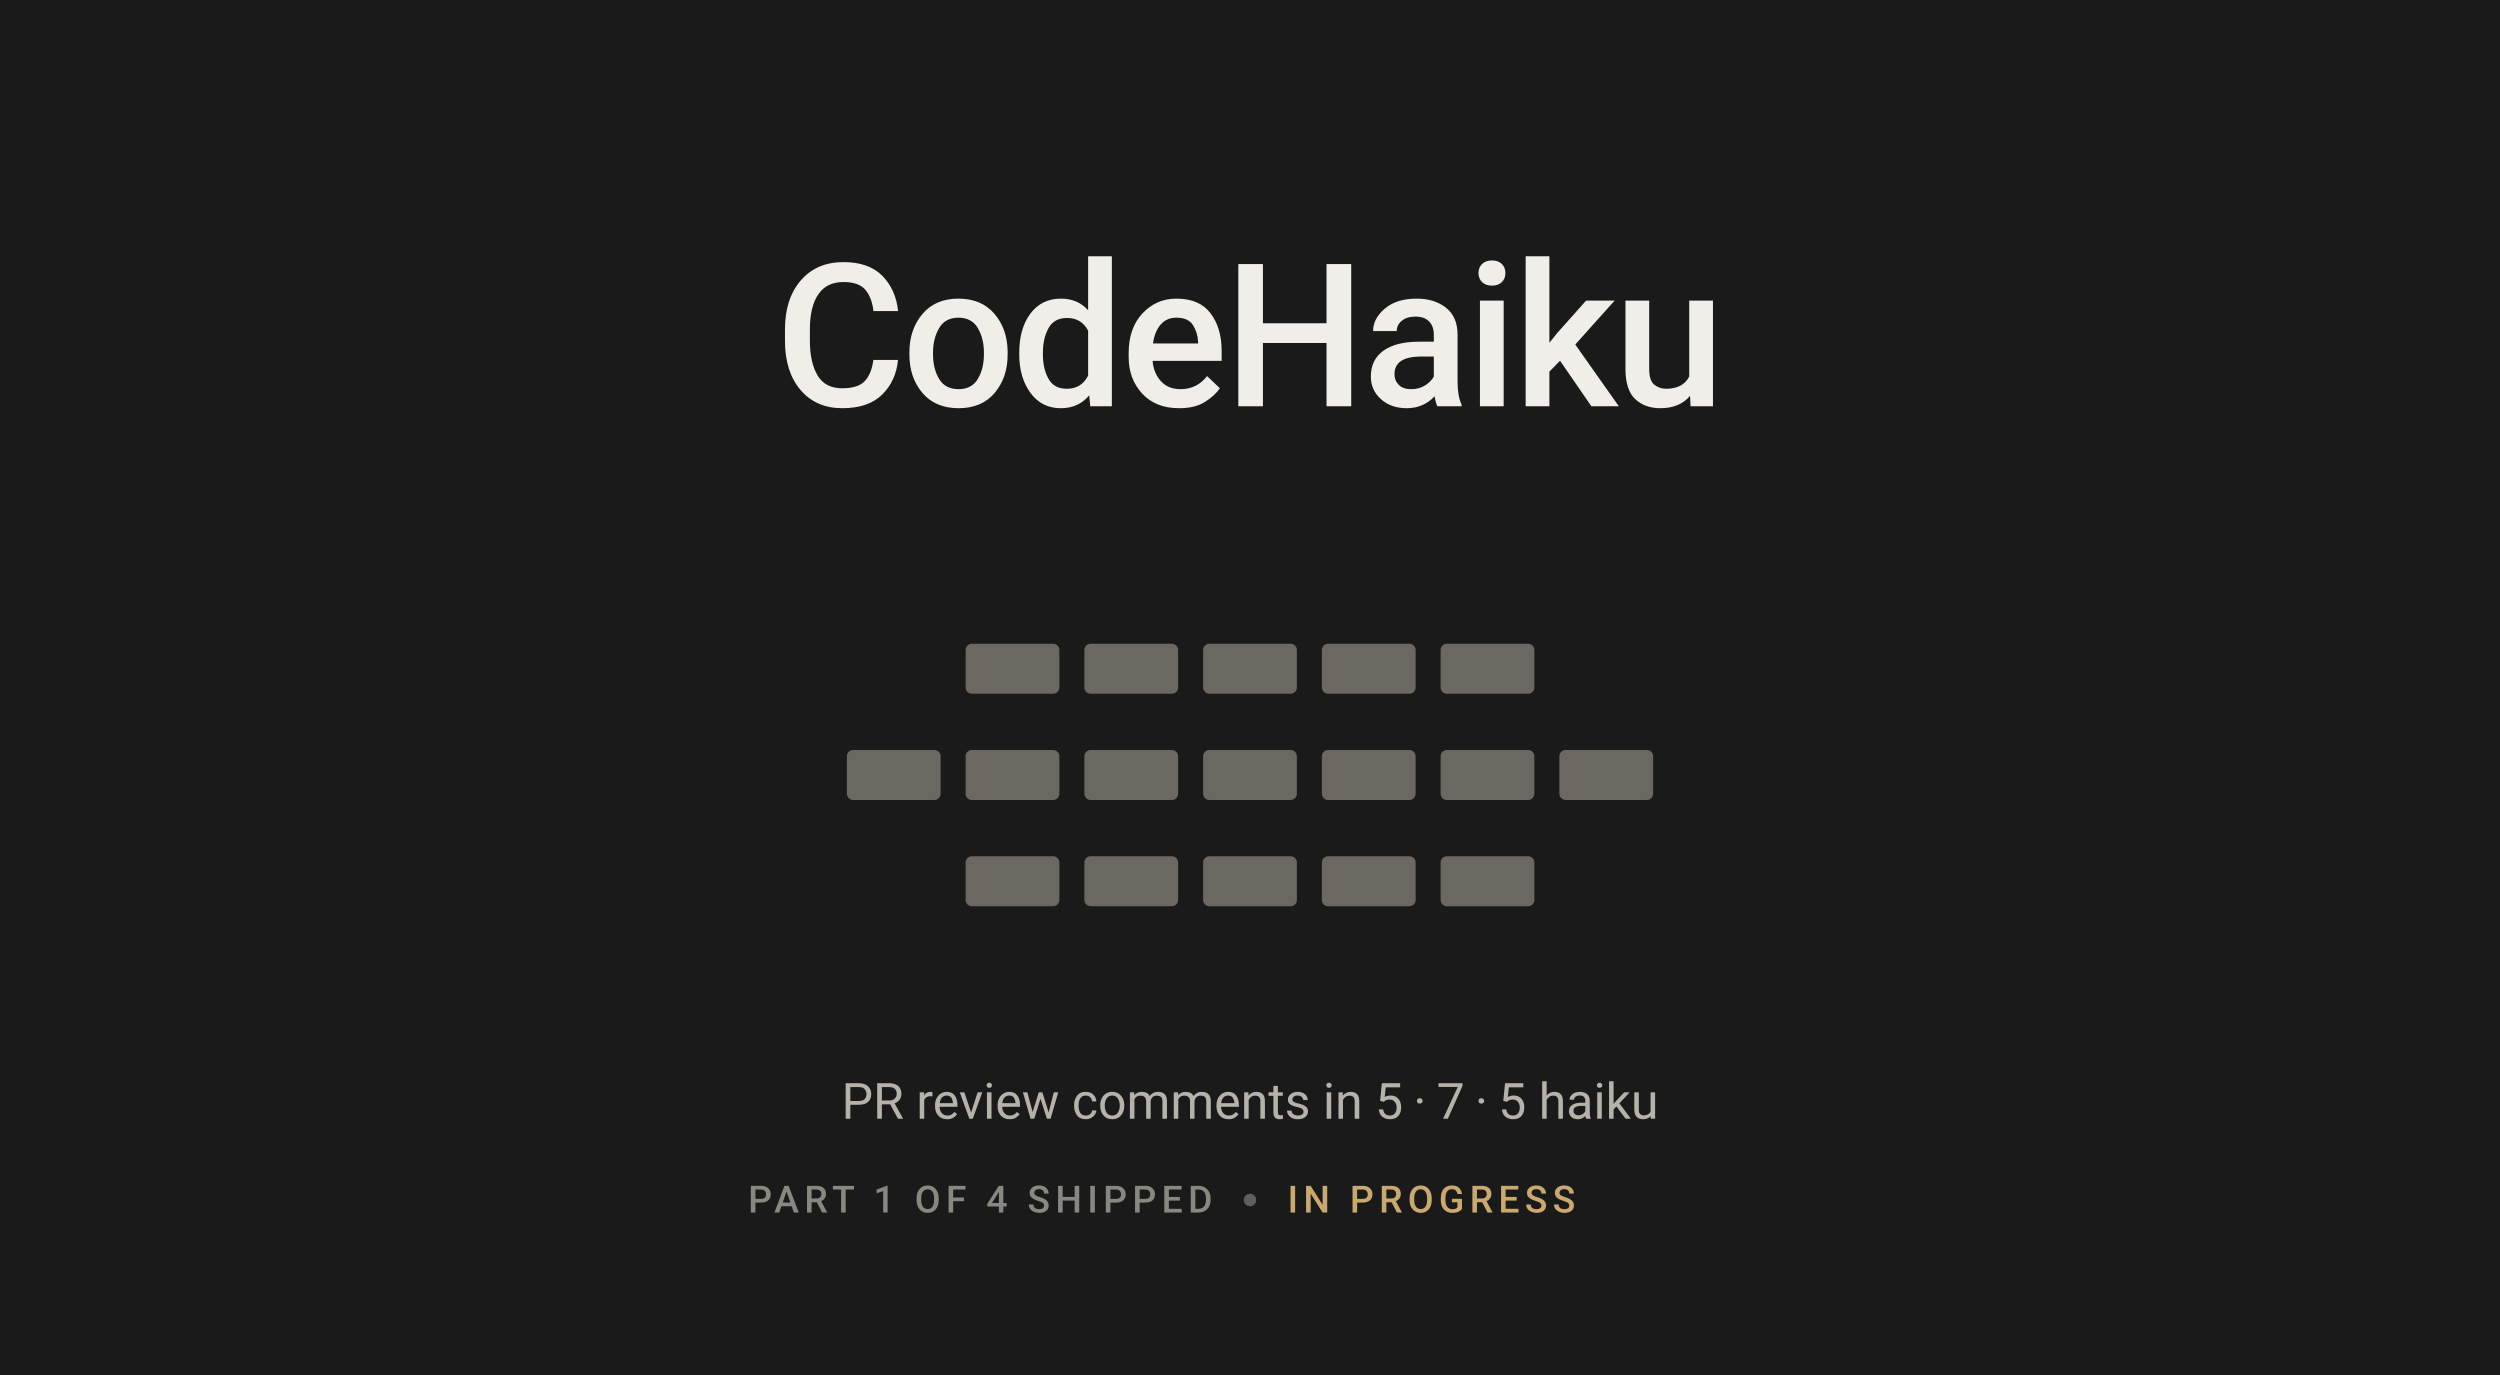
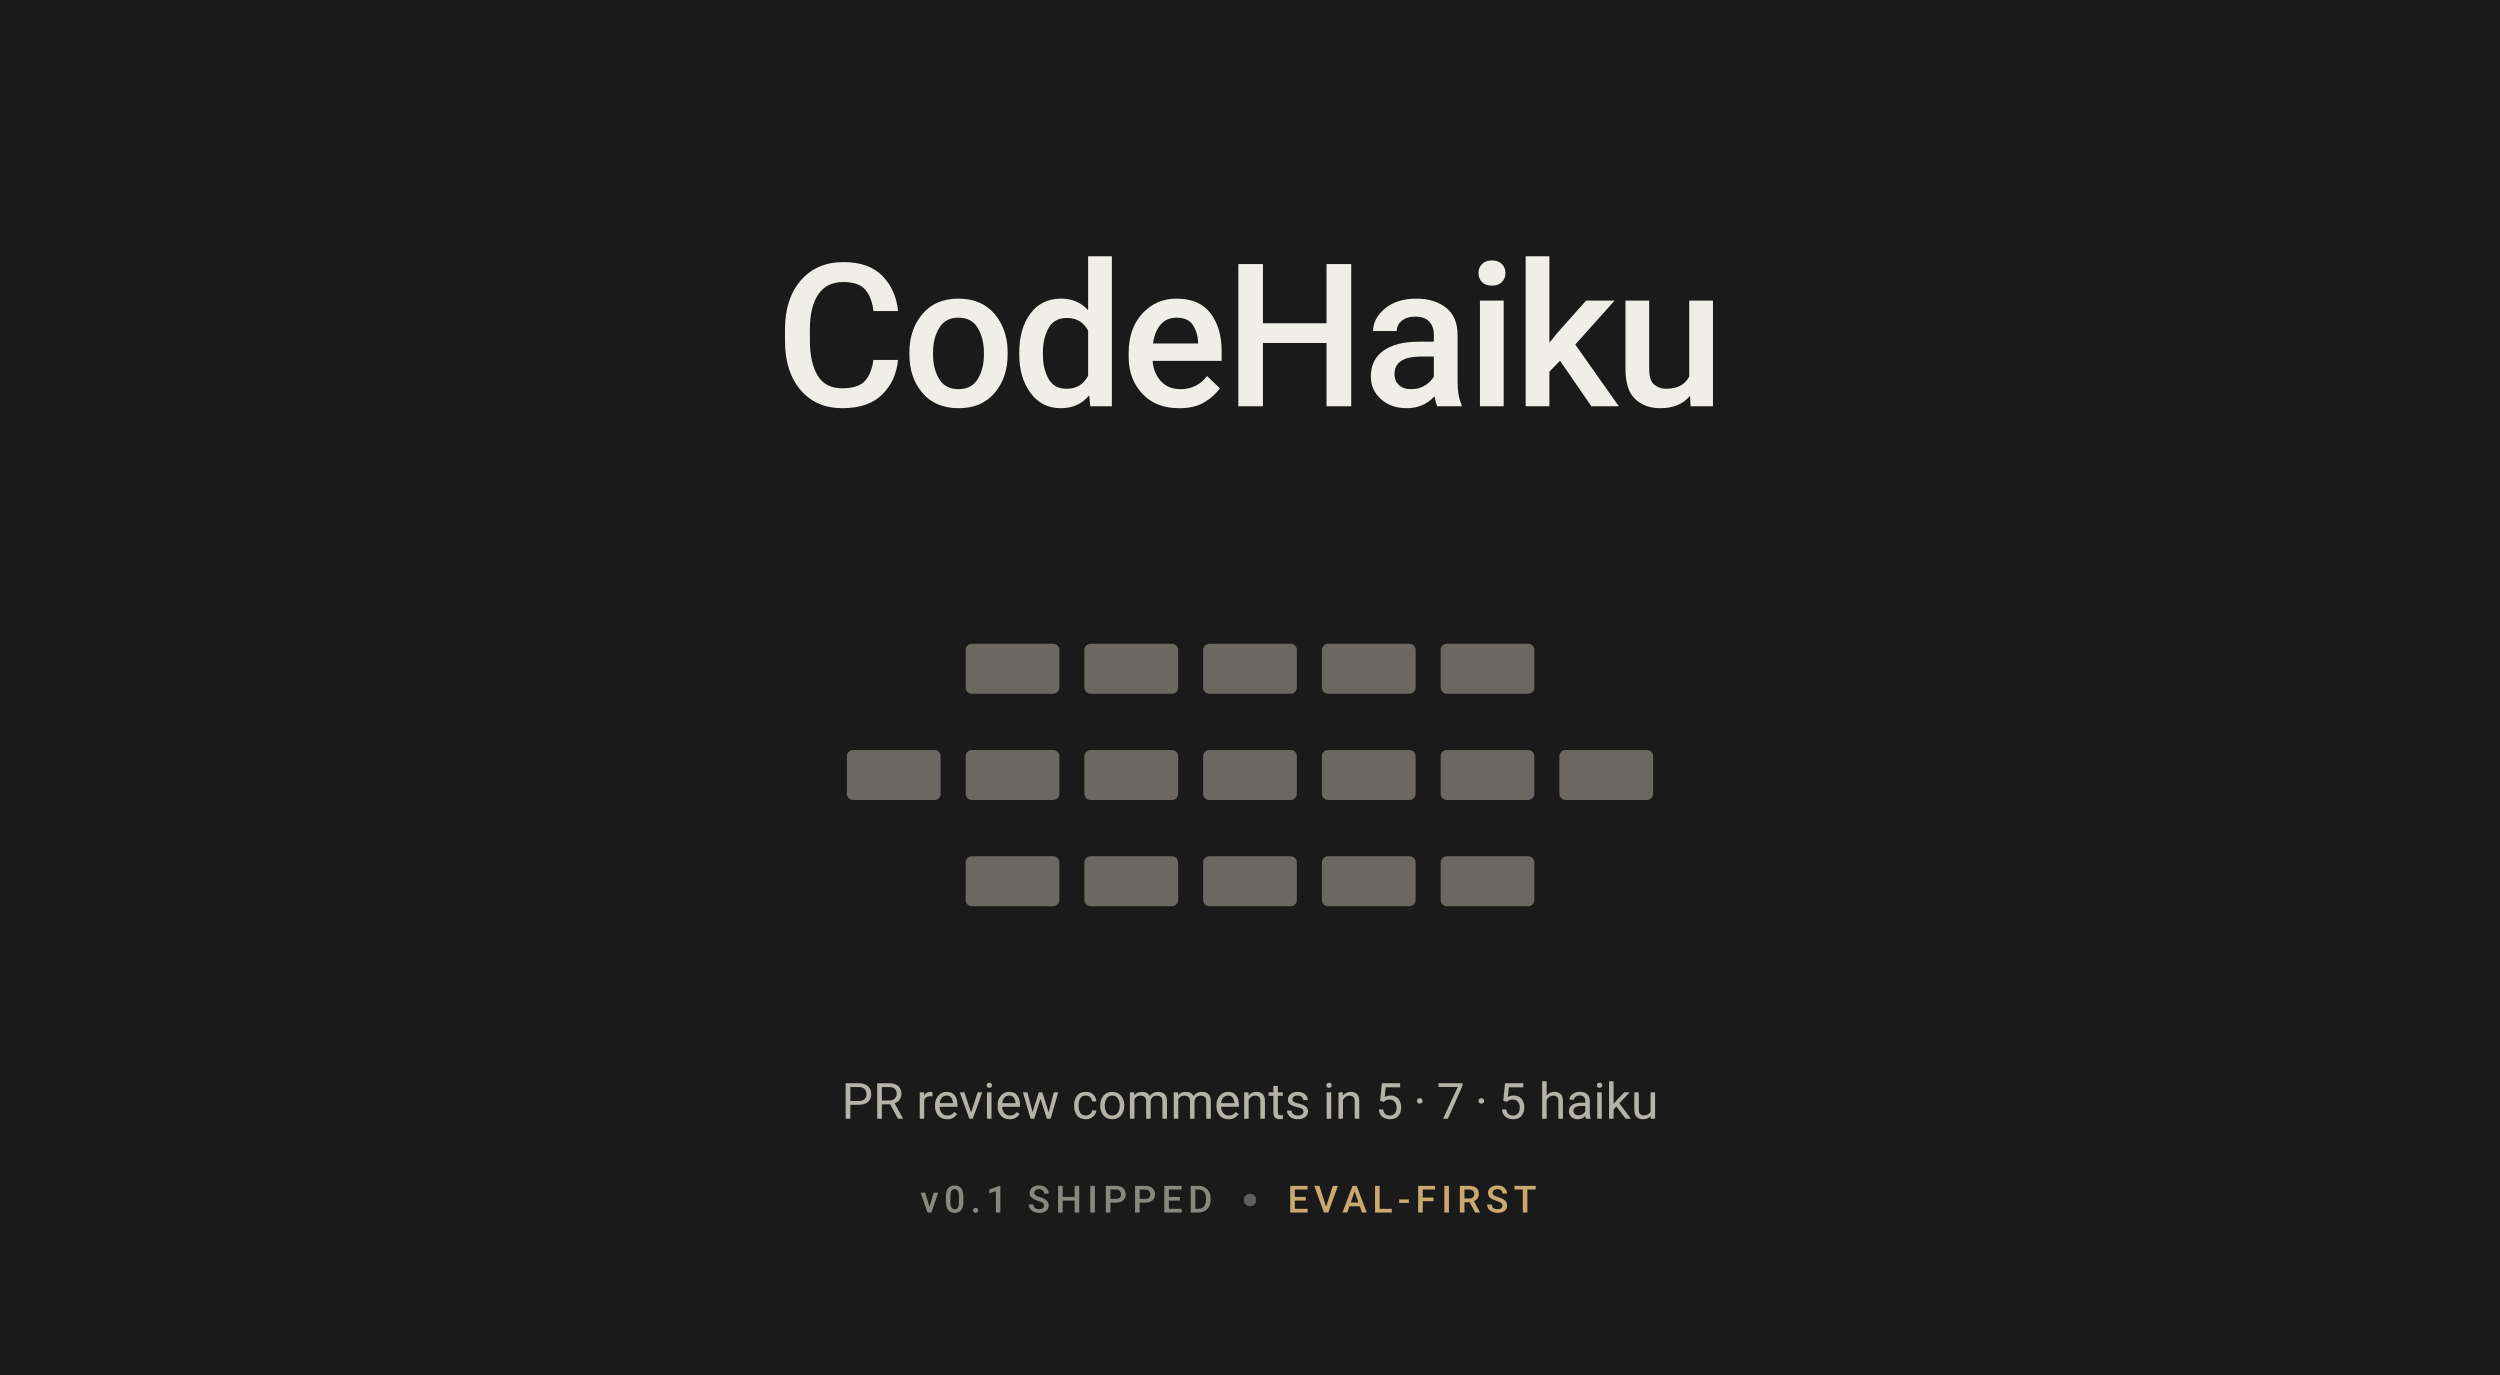
<svg xmlns="http://www.w3.org/2000/svg" width="100%" viewBox="0 0 800 440" preserveAspectRatio="xMidYMid meet" role="img" aria-labelledby="card-title card-desc">
  <style>
  .bg          { fill: #1a1a1a; }
  .title       { font: 500 64px -apple-system, BlinkMacSystemFont, "Segoe UI", Roboto, sans-serif; fill: #f0eee8; letter-spacing: -0.02em; }
  .block       { fill: #6b6862; }
  .caption     { font: 400 16px -apple-system, BlinkMacSystemFont, "Segoe UI", Roboto, sans-serif; fill: #b4b2a9; }
  .status      { font: 500 12px -apple-system, BlinkMacSystemFont, "Segoe UI", Roboto, sans-serif; letter-spacing: 0.14em; }
  .status-done { fill: #888780; }
  .status-wip  { fill: #c9a96e; }
  .dot         { fill: #5f5e5a; }
</style>
  <rect width="800" height="440" class="bg" />
  <text x="400" y="130" class="title" text-anchor="middle">CodeHaiku</text>
  <g>
    <rect x="309" y="206" width="30" height="16" rx="2" class="block" />
    <rect x="347" y="206" width="30" height="16" rx="2" class="block" />
    <rect x="385" y="206" width="30" height="16" rx="2" class="block" />
    <rect x="423" y="206" width="30" height="16" rx="2" class="block" />
    <rect x="461" y="206" width="30" height="16" rx="2" class="block" />
  </g>
  <g>
    <rect x="271" y="240" width="30" height="16" rx="2" class="block" />
    <rect x="309" y="240" width="30" height="16" rx="2" class="block" />
    <rect x="347" y="240" width="30" height="16" rx="2" class="block" />
    <rect x="385" y="240" width="30" height="16" rx="2" class="block" />
    <rect x="423" y="240" width="30" height="16" rx="2" class="block" />
    <rect x="461" y="240" width="30" height="16" rx="2" class="block" />
    <rect x="499" y="240" width="30" height="16" rx="2" class="block" />
  </g>
  <g>
    <rect x="309" y="274" width="30" height="16" rx="2" class="block" />
    <rect x="347" y="274" width="30" height="16" rx="2" class="block" />
    <rect x="385" y="274" width="30" height="16" rx="2" class="block" />
    <rect x="423" y="274" width="30" height="16" rx="2" class="block" />
    <rect x="461" y="274" width="30" height="16" rx="2" class="block" />
  </g>
  <text x="400" y="358" class="caption" text-anchor="middle">PR review comments in 5 · 7 · 5 haiku</text>
  <g transform="translate(400, 388)">
-     <text x="-12" y="0" class="status status-done" text-anchor="end">PART 1 OF 4 SHIPPED</text>
+     <text x="-12" y="0" class="status status-done" text-anchor="end">v0.1 SHIPPED</text>
    <circle cx="0" cy="-4" r="2" class="dot" />
-     <text x="12" y="0" class="status status-wip" text-anchor="start">IN PROGRESS</text>
+     <text x="12" y="0" class="status status-wip" text-anchor="start">EVAL-FIRST</text>
  </g>
</svg>
